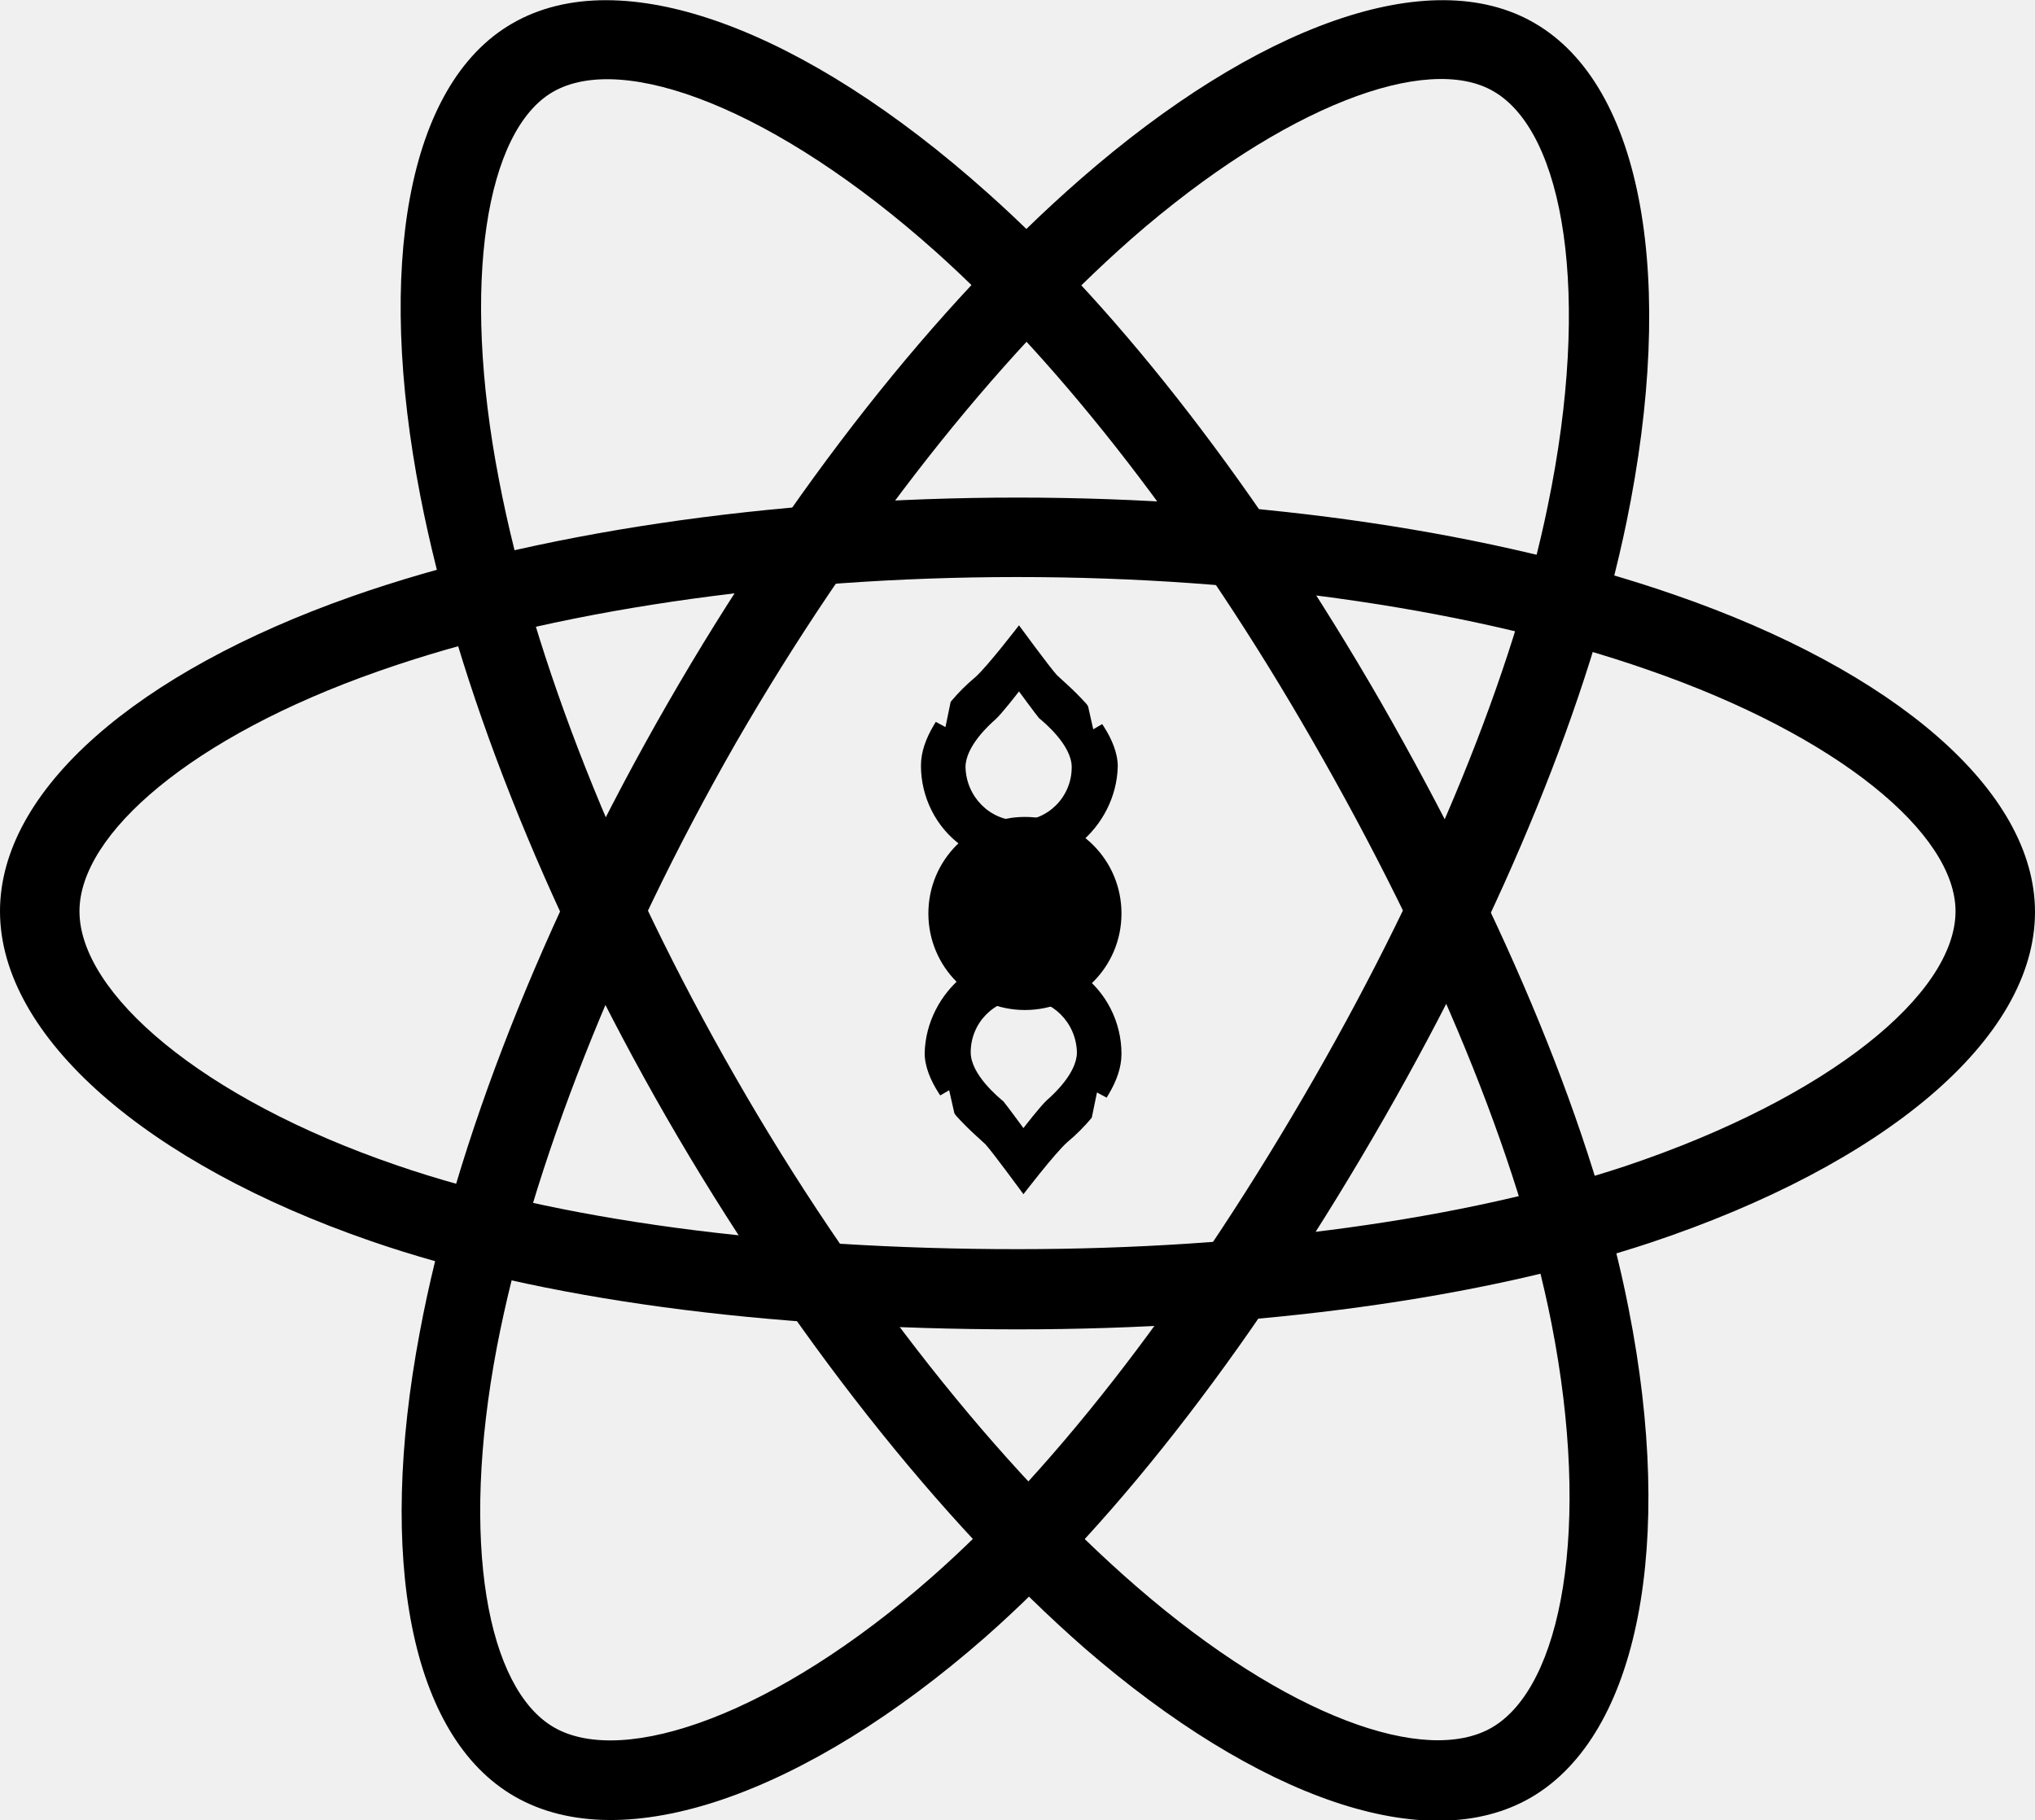
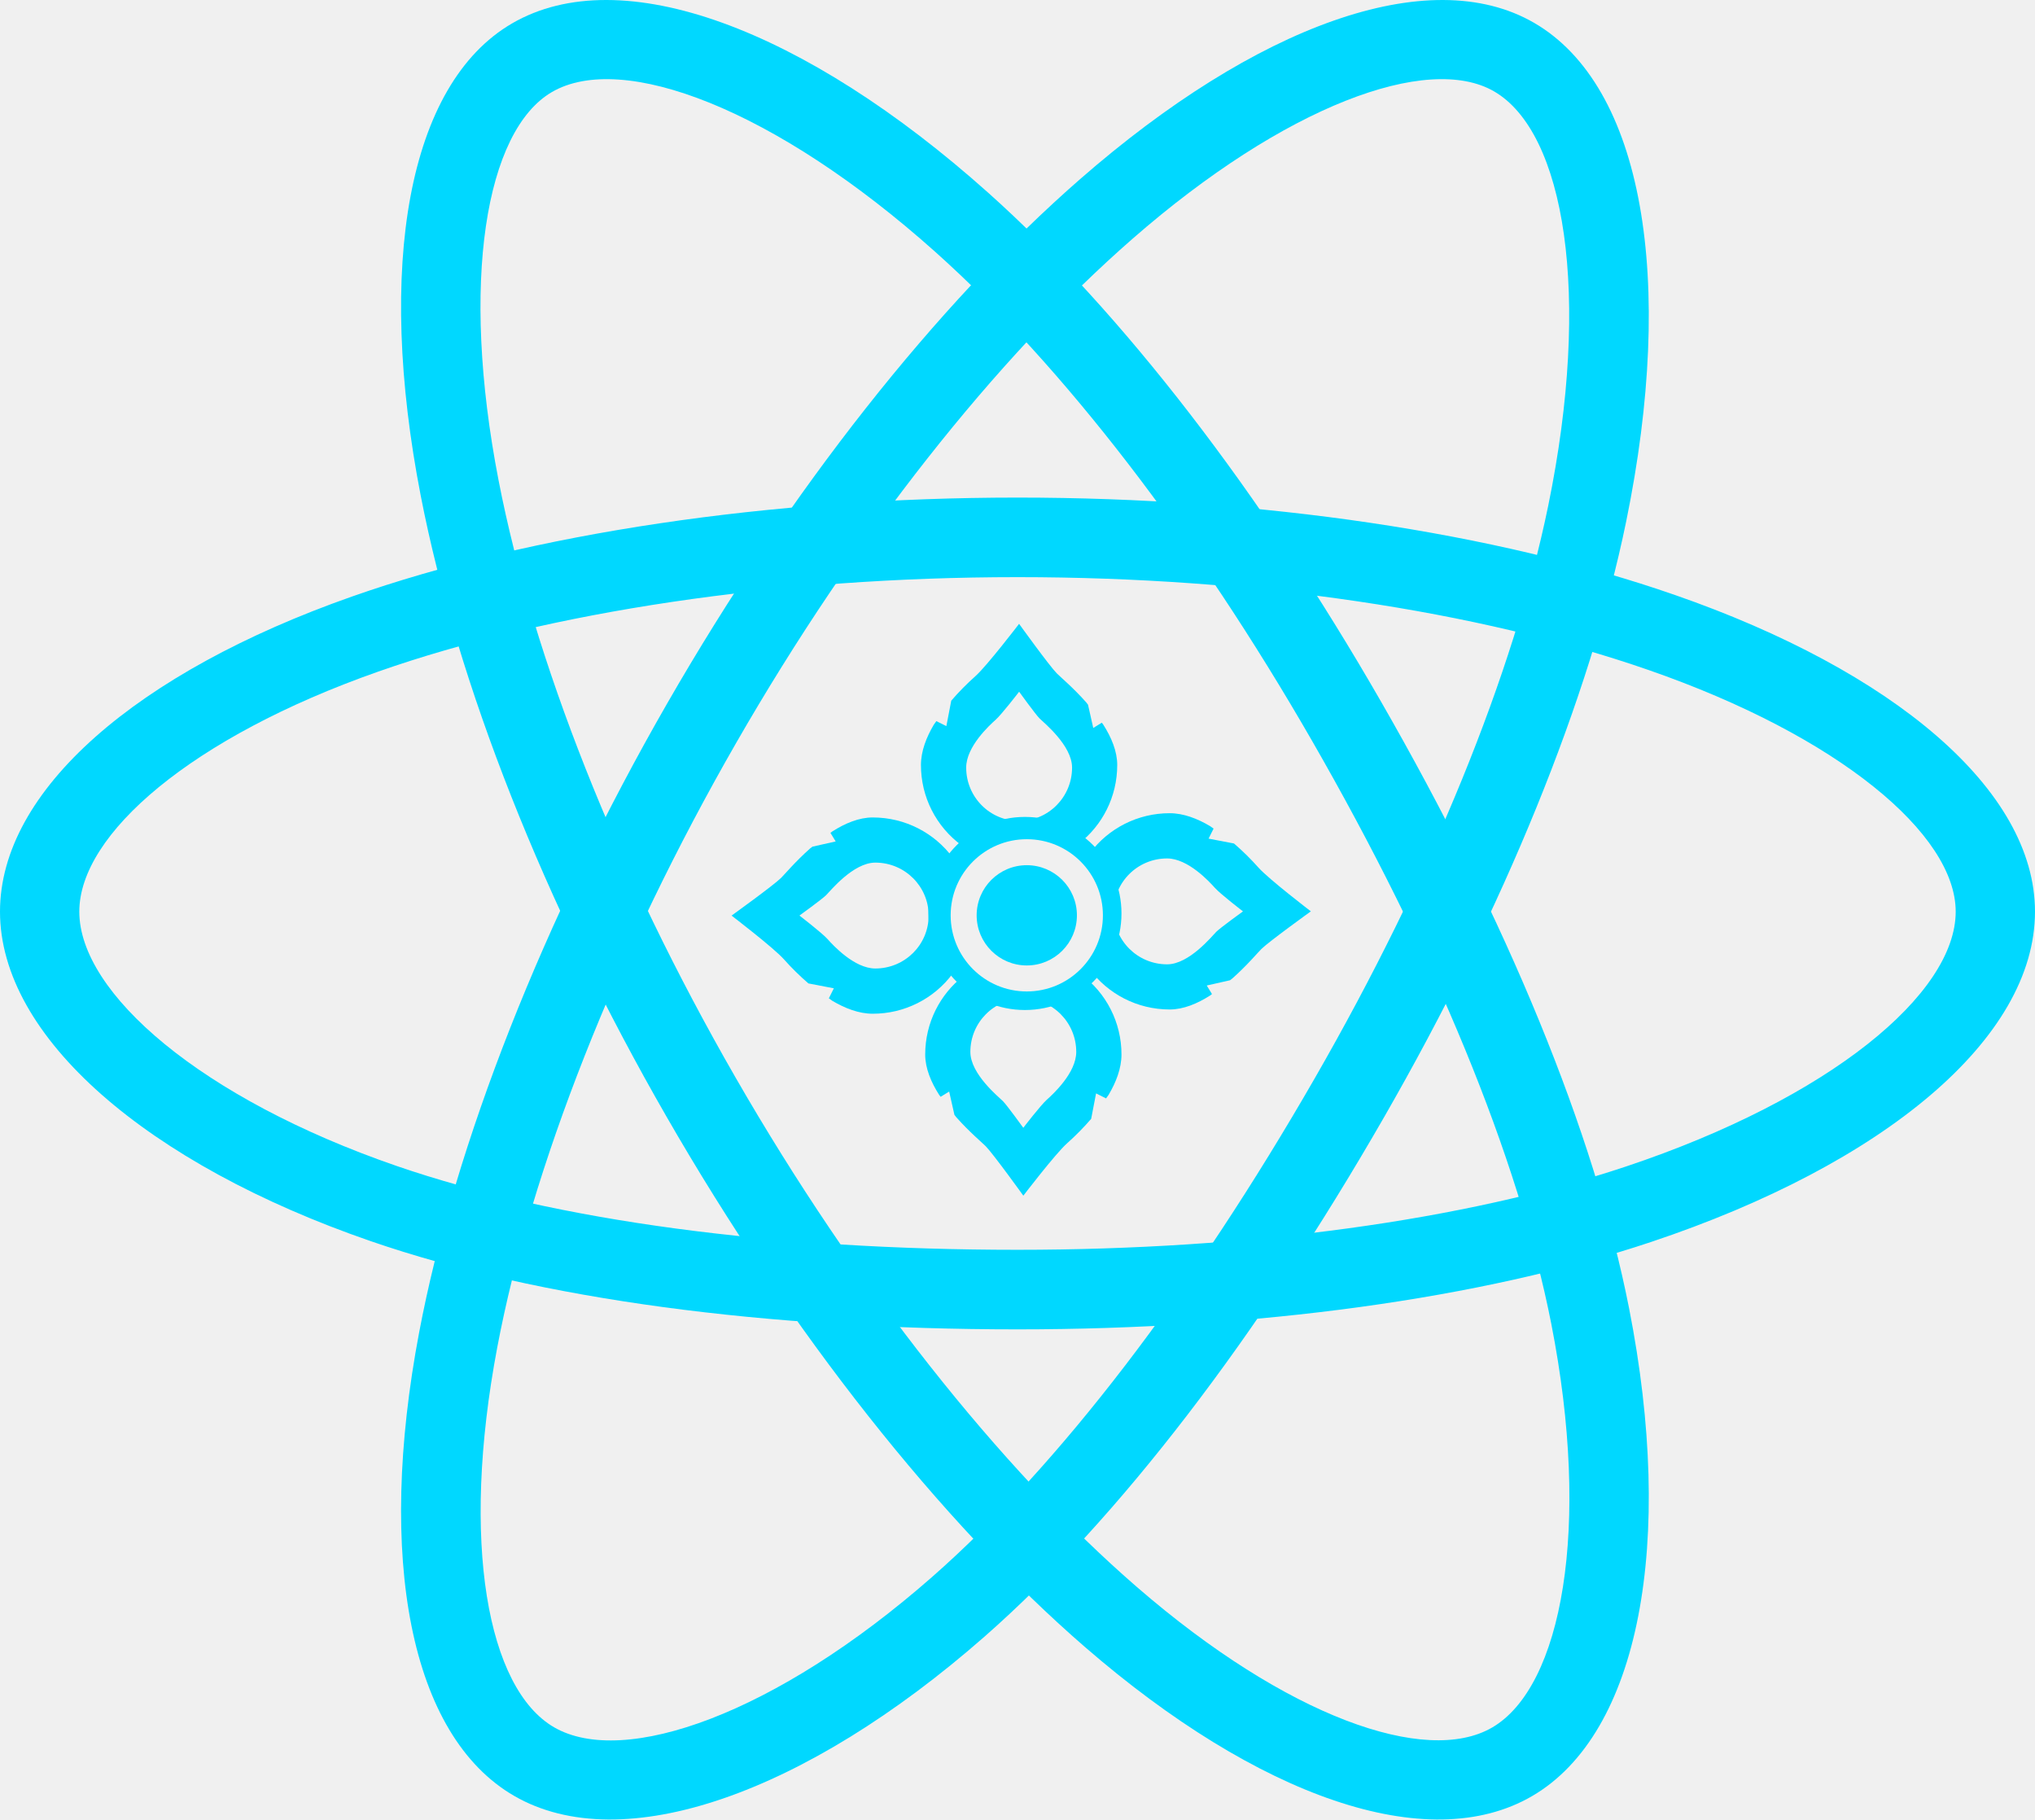
- <svg xmlns="http://www.w3.org/2000/svg" version="1.1" id="Layer_1" x="0px" y="0px" viewBox="-262 178 274 245" style="enable-background:new -262 178 274 245;" xml:space="preserve">
-   <style type="text/css">
- 	.st0{filter:url(#Adobe_OpacityMaskFilter);}
- 	.st1{fill:#FFFFFF;}
- 	.st2{mask:url(#b);}
- 	.st3{filter:url(#Adobe_OpacityMaskFilter_1_);}
- 	.st4{mask:url(#e);}
- </style>
-   <g>
-     <path d="M-125,255.7c-32.2,0-63.1,4.6-86.1,12.7c-25.1,8.8-40.2,21.9-40.2,32.3c0,11,16.4,25.2,42.7,34.2   c21.5,7.4,50.9,11.3,83.6,11.3c31.2,0,60.2-4,81.9-11.2c27.4-9.2,44.4-23.2,44.4-34.3c0-10.4-15.7-23.6-41.4-32.5   C-63,260.2-93.2,255.7-125,255.7L-125,255.7z M-125,245c32.9,0,64.3,4.7,88.5,13.1C-7,268.3,12,284.4,12,300.8   c0,17.1-20.3,34-51.7,44.5C-62.6,352.9-92.8,357-125,357c-33.8,0-64.3-4-87.1-11.9c-30.1-10.4-49.9-27.5-49.9-44.4   c0-16.3,18.4-32.2,47.4-42.4C-190.4,249.8-158.3,245-125,245z" />
-     <path d="M-162.9,278c-16.1,28.1-27.6,57.4-32.2,81.4c-5,26.3-1.3,46,7.7,51.2c9.4,5.4,29.9-1.8,50.8-20.2   c17.1-15,35.2-38.7,51.6-67.3c15.6-27.2,26.8-54.5,31.4-77c5.9-28.5,2.2-50.3-7.3-55.8c-8.9-5.2-28.2,1.9-48.7,19.8   C-127.9,226.2-146.9,250.3-162.9,278L-162.9,278z M-172.1,272.7c16.5-28.7,36.2-53.7,55.6-70.6c23.6-20.6,47-29.2,61.1-21   c14.7,8.5,19.1,34.7,12.4,67.2c-4.9,23.8-16.5,52.1-32.6,80.2c-16.9,29.5-35.7,54.1-53.8,70c-24.1,21.1-48.7,29.8-63.3,21.4   c-14.1-8.1-18.5-32.1-12.8-62.4C-200.8,332.1-188.8,301.7-172.1,272.7L-172.1,272.7z" />
-     <path d="M-163,323c16.1,28.1,35.6,52.7,54.1,68.7c20.2,17.5,38.9,24.1,47.8,18.9c9.4-5.5,13.4-26.9,8-54.4   c-4.4-22.4-15.8-50-32.2-78.5c-15.6-27.2-33.6-50.5-50.7-65.8c-21.6-19.3-42.2-27-51.6-21.5c-8.9,5.2-12.4,25.5-7.2,52.3   C-190.2,266.7-178.9,295.3-163,323L-163,323z M-172.3,328.4c-16.5-28.7-28.2-58.4-33.1-83.6c-6-30.8-1.8-55.4,12.3-63.6   c14.7-8.6,39.4,0.7,64.1,22.8c18.1,16.1,36.7,40.4,52.9,68.5c16.9,29.5,28.8,58.1,33.4,81.8c6.2,31.4,1.4,57.2-13.1,65.7   c-14,8.2-36.9,0.1-60.2-20.1C-135.3,383-155.6,357.4-172.3,328.4z" />
-     <path d="M-124,314c7.2,0,13-5.8,13-13s-5.8-13-13-13s-13,5.8-13,13S-131.2,314-124,314z M-123.8,311.5c5.7,0,10.2-4.6,10.2-10.2   s-4.6-10.2-10.2-10.2s-10.2,4.6-10.2,10.2S-129.4,311.5-123.8,311.5z M-123.8,308c3.7,0,6.8-3,6.8-6.8s-3-6.8-6.8-6.8   s-6.8,3-6.8,6.8S-127.5,308-123.8,308z" />
+ <svg xmlns="http://www.w3.org/2000/svg" xmlns:xlink="http://www.w3.org/1999/xlink" width="274px" height="245px" viewBox="0 0 274 245">
+   <defs>
+     <path d="M21.304 29.564a11.989 11.989 0 0 0-7.743-2.823c-3.1 0-5.928 1.174-8.065 3.103A13.38 13.38 0 0 1 0 19.004c0-1.86.729-3.732 1.738-5.435l.337-.47 1.347.673.658-3.425a35.061 35.061 0 0 1 3.262-3.31C8.894 5.65 13.214 0 13.214 0s4.066 5.65 5.079 6.672c.464.468 2.207 1.927 3.962 3.905l.24.314.705 3.127 1.152-.704.195.255c1.091 1.712 1.881 3.584 1.881 5.435 0 4.295-2.007 8.117-5.124 10.56zm-8.085-3.027c3.937 0 7.128-3.215 7.128-7.18 0-2.987-3.842-6.08-4.388-6.63-.547-.55-2.74-3.587-2.74-3.587s-2.33 3.038-3.168 3.784c-.837.746-3.96 3.614-3.96 6.433 0 3.965 3.19 7.18 7.128 7.18z" id="a" />
+     <path d="M21.028 29.773a11.99 11.99 0 0 0-7.79-2.863 11.99 11.99 0 0 0-7.813 2.882A13.38 13.38 0 0 1 0 19.004c0-1.86.729-3.732 1.738-5.435l.337-.47 1.347.673.658-3.425a35.061 35.061 0 0 1 3.262-3.31C8.894 5.65 13.214 0 13.214 0s4.066 5.65 5.079 6.672c.464.468 2.207 1.927 3.962 3.905l.24.314.705 3.127 1.152-.704.195.255c1.091 1.712 1.881 3.584 1.881 5.435 0 4.42-2.125 8.339-5.4 10.77zm-7.81-3.236c3.938 0 7.13-3.215 7.13-7.18 0-2.987-3.843-6.08-4.39-6.63-.546-.55-2.74-3.587-2.74-3.587s-2.33 3.038-3.167 3.784c-.837.746-3.96 3.614-3.96 6.433 0 3.965 3.19 7.18 7.128 7.18z" id="c" />
+     <path d="M21.304 29.564a11.989 11.989 0 0 0-7.743-2.823c-3.1 0-5.928 1.174-8.065 3.103A13.38 13.38 0 0 1 0 19.004c0-1.86.729-3.732 1.738-5.435l.337-.47 1.347.673.658-3.425a35.061 35.061 0 0 1 3.262-3.31C8.894 5.65 13.214 0 13.214 0s4.066 5.65 5.079 6.672c.464.468 2.207 1.927 3.962 3.905l.24.314.705 3.127 1.152-.704.195.255c1.091 1.712 1.881 3.584 1.881 5.435 0 4.295-2.007 8.117-5.124 10.56zm-8.085-3.027c3.937 0 7.128-3.215 7.128-7.18 0-2.987-3.842-6.08-4.388-6.63-.547-.55-2.74-3.587-2.74-3.587s-2.33 3.038-3.168 3.784c-.837.746-3.96 3.614-3.96 6.433 0 3.965 3.19 7.18 7.128 7.18z" id="d" />
+     <path d="M21.028 29.773a11.99 11.99 0 0 0-7.79-2.863 11.99 11.99 0 0 0-7.813 2.882A13.38 13.38 0 0 1 0 19.004c0-1.86.729-3.732 1.738-5.435l.337-.47 1.347.673.658-3.425a35.061 35.061 0 0 1 3.262-3.31C8.894 5.65 13.214 0 13.214 0s4.066 5.65 5.079 6.672c.464.468 2.207 1.927 3.962 3.905l.24.314.705 3.127 1.152-.704.195.255c1.091 1.712 1.881 3.584 1.881 5.435 0 4.42-2.125 8.339-5.4 10.77zm-7.81-3.236c3.938 0 7.13-3.215 7.13-7.18 0-2.987-3.843-6.08-4.39-6.63-.546-.55-2.74-3.587-2.74-3.587s-2.33 3.038-3.167 3.784c-.837.746-3.96 3.614-3.96 6.433 0 3.965 3.19 7.18 7.128 7.18z" id="f" />
+   </defs>
+   <g fill="none" fill-rule="evenodd">
+     <path d="M137 77.713c-32.186 0-63.127 4.647-86.114 12.734-25.103 8.832-40.208 21.872-40.208 32.306 0 10.978 16.428 25.175 42.721 34.244 21.485 7.41 50.867 11.29 83.601 11.29 31.162 0 60.216-3.957 81.949-11.223 27.43-9.171 44.373-23.247 44.373-34.311 0-10.405-15.699-23.623-41.353-32.535-22.976-7.982-53.18-12.505-84.969-12.505zM137 67c32.92 0 64.294 4.699 88.463 13.095C254.973 90.346 274 106.368 274 122.753c0 17.099-20.343 33.998-51.675 44.474C199.403 174.89 169.233 179 137 179c-33.823 0-64.332-4.029-87.073-11.873C19.792 156.733 0 139.63 0 122.753c0-16.33 18.427-32.239 47.352-42.415C71.55 71.825 103.674 67 137 67z" fill="#00D8FF" fill-rule="nonzero" />
+     <path d="M99.143 99.995c-16.13 28.063-27.635 57.355-32.19 81.428-4.977 26.291-1.314 45.97 7.655 51.16 9.417 5.448 29.855-1.794 50.83-20.188 17.148-15.039 35.213-38.72 51.617-67.259 15.616-27.168 26.769-54.471 31.404-77.043 5.85-28.487 2.217-50.287-7.295-55.79-8.923-5.163-28.154 1.931-48.673 19.846-18.387 16.055-37.418 40.132-53.348 67.846zm-9.291-5.312c16.49-28.689 36.25-53.69 55.585-70.571 23.619-20.621 46.959-29.23 61.1-21.049 14.736 8.525 19.09 34.655 12.414 67.173-4.885 23.788-16.46 52.124-32.605 80.213-16.944 29.477-35.694 54.057-53.837 69.968-24.054 21.095-48.71 29.832-63.275 21.405-14.073-8.143-18.534-32.11-12.805-62.38 4.792-25.323 16.729-55.717 33.423-84.76z" fill="#00D8FF" fill-rule="nonzero" />
+     <path d="M99.003 145.03c16.135 28.052 35.634 52.694 54.097 68.684 20.152 17.454 38.895 24.091 47.813 18.895 9.405-5.48 13.355-26.91 7.955-54.365-4.412-22.436-15.813-49.986-32.224-78.516-15.622-27.16-33.582-50.502-50.713-65.81-21.608-19.311-42.163-27.034-51.62-21.523-8.913 5.193-12.39 25.5-7.175 52.319 4.67 24.02 15.93 52.608 31.867 80.315zm-9.259 5.331C73.248 121.682 61.558 92.004 56.65 66.755c-5.993-30.828-1.788-55.398 12.285-63.597 14.705-8.568 39.414.715 64.112 22.787 18.06 16.14 36.703 40.369 52.856 68.451 16.949 29.466 28.78 58.057 33.446 81.784 6.185 31.444 1.433 57.221-13.06 65.666-14.045 8.183-36.945.074-60.18-20.05-19.428-16.826-39.664-42.4-56.365-71.435z" fill="#00D8FF" fill-rule="nonzero" />
+     <path d="M138 136c7.18 0 13-5.82 13-13s-5.82-13-13-13-13 5.82-13 13 5.82 13 13 13zm.25-2.5c5.66 0 10.25-4.59 10.25-10.25S143.91 113 138.25 113 128 117.59 128 123.25s4.59 10.25 10.25 10.25zm0-3.5a6.75 6.75 0 1 0 0-13.5 6.75 6.75 0 0 0 0 13.5z" fill="#00D8FF" />
    <g transform="translate(124 84)">
-       <g>
-         <path id="a_1_" d="M-240.7,207.6c-2.2-1.8-4.9-2.8-7.7-2.8c-3.1,0-5.9,1.2-8.1,3.1c-3.5-2.5-5.5-6.6-5.5-10.8     c0-1.9,0.7-3.7,1.7-5.4l0.3-0.5l1.3,0.7l0.7-3.4c1-1.2,2.1-2.3,3.3-3.3c1.6-1.4,5.9-7,5.9-7s4.1,5.6,5.1,6.7     c0.5,0.5,2.2,1.9,4,3.9l0.2,0.3l0.7,3.1l1.2-0.7l0.2,0.3c1.1,1.7,1.9,3.6,1.9,5.4C-235.6,201.3-237.6,205.1-240.7,207.6z      M-248.8,204.5c3.9,0,7.1-3.2,7.1-7.2c0-3-3.8-6.1-4.4-6.6c-0.5-0.6-2.7-3.6-2.7-3.6s-2.3,3-3.2,3.8c-0.8,0.7-4,3.6-4,6.4     C-255.9,201.3-252.7,204.5-248.8,204.5z" />
-       </g>
-       <defs>
-         <filter id="Adobe_OpacityMaskFilter" filterUnits="userSpaceOnUse" x="-262" y="223.2" width="26.4" height="32.4">
-           <feColorMatrix type="matrix" values="1 0 0 0 0  0 1 0 0 0  0 0 1 0 0  0 0 0 1 0" />
-         </filter>
-       </defs>
-       <mask maskUnits="userSpaceOnUse" x="-262" y="223.2" width="26.4" height="32.4" id="b">
-         <g class="st0">
-           <path id="a" class="st1" d="M-240.7,207.6c-2.2-1.8-4.9-2.8-7.7-2.8c-3.1,0-5.9,1.2-8.1,3.1c-3.5-2.5-5.5-6.6-5.5-10.8      c0-1.9,0.7-3.7,1.7-5.4l0.3-0.5l1.3,0.7l0.7-3.4c1-1.2,2.1-2.3,3.3-3.3c1.6-1.4,5.9-7,5.9-7s4.1,5.6,5.1,6.7      c0.5,0.5,2.2,1.9,4,3.9l0.2,0.3l0.7,3.1l1.2-0.7l0.2,0.3c1.1,1.7,1.9,3.6,1.9,5.4C-235.6,201.3-237.6,205.1-240.7,207.6z       M-248.8,204.5c3.9,0,7.1-3.2,7.1-7.2c0-3-3.8-6.1-4.4-6.6c-0.5-0.6-2.7-3.6-2.7-3.6s-2.3,3-3.2,3.8c-0.8,0.7-4,3.6-4,6.4      C-255.9,201.3-252.7,204.5-248.8,204.5z" />
-         </g>
+       <mask id="b" fill="#fff">
+         <use xlink:href="#a" />
      </mask>
-       <path class="st2" d="M-258.1,244.7l-0.7-3.1l-1.2,0.7l-0.2-0.3c-1.1-1.7-1.9-3.6-1.9-5.4c0-7.4,5.9-13.4,13.2-13.4    c7.3,0,13.2,6,13.2,13.4c0,1.9-0.7,3.7-1.7,5.4l-0.3,0.5l-1.3-0.7l-0.7,3.4c-1,1.2-2.1,2.3-3.3,3.3c-1.6,1.4-5.9,7-5.9,7    s-4.1-5.7-5.1-6.7c-0.5-0.5-2.2-1.9-4-3.9L-258.1,244.7L-258.1,244.7z M-248.8,229c-3.9,0-7.1,3.2-7.1,7.2c0,3,3.8,6.1,4.4,6.6    c0.5,0.5,2.7,3.6,2.7,3.6s2.3-3,3.2-3.8c0.8-0.7,4-3.6,4-6.4C-241.7,232.2-244.9,229-248.8,229L-248.8,229z" />
+       <use fill="#00D8FF" xlink:href="#a" />
+       <path d="M22.496 56.084l.704 3.128 1.152-.704.195.255c1.091 1.712 1.881 3.584 1.881 5.434 0 7.375-5.916 13.354-13.214 13.354S0 71.572 0 64.197c0-1.86.729-3.731 1.738-5.434l.337-.471 1.347.673.658-3.424a35.061 35.061 0 0 1 3.262-3.31c1.552-1.388 5.872-7.037 5.872-7.037s4.066 5.65 5.079 6.671c.464.468 2.207 1.927 3.962 3.905l.24.314zM13.219 71.73c3.937 0 7.128-3.214 7.128-7.18 0-2.986-3.842-6.08-4.388-6.63-.547-.549-2.74-3.586-2.74-3.586s-2.33 3.037-3.168 3.783c-.837.746-3.96 3.615-3.96 6.434 0 3.965 3.19 7.18 7.128 7.18z" fill="#00D8FF" mask="url(#b)" transform="rotate(-180 13.214 61.372)" />
    </g>
-     <g transform="rotate(90 33.5 143)">
-       <path id="c" d="M-115.3,308.5c1.9-2.2,2.9-4.9,2.9-7.8c0-2.9-1-5.6-2.9-7.8c2.5-3.4,6.5-5.4,10.8-5.4c1.9,0,3.7,0.7,5.4,1.7    l0.5,0.3l-0.7,1.3l3.4,0.7c1.2,1,2.3,2.1,3.3,3.3c1.4,1.6,7,5.9,7,5.9s-5.7,4.1-6.7,5.1c-0.5,0.5-1.9,2.2-3.9,4l-0.3,0.2l-3.1,0.7    l0.7,1.2l-0.3,0.2c-1.7,1.1-3.6,1.9-5.4,1.9C-108.9,313.9-112.8,311.8-115.3,308.5L-115.3,308.5z M-112,300.7    c0,3.9,3.2,7.1,7.2,7.1c3,0,6.1-3.8,6.6-4.4c0.5-0.5,3.6-2.7,3.6-2.7s-3-2.3-3.8-3.2c-0.7-0.8-3.6-4-6.4-4    C-108.8,293.6-112,296.8-112,300.7L-112,300.7z" />
+     <use fill="#00D8FF" xlink:href="#c" transform="rotate(90 33.5 143)" />
+     <g transform="rotate(180 75.5 80.5)">
+       <mask id="e" fill="#fff">
+         <use xlink:href="#d" />
+       </mask>
+       <use fill="#00D8FF" xlink:href="#d" />
+       <path d="M22.496 56.084l.704 3.128 1.152-.704.195.255c1.091 1.712 1.881 3.584 1.881 5.434 0 7.375-5.916 13.354-13.214 13.354S0 71.572 0 64.197c0-1.86.729-3.731 1.738-5.434l.337-.471 1.347.673.658-3.424a35.061 35.061 0 0 1 3.262-3.31c1.552-1.388 5.872-7.037 5.872-7.037s4.066 5.65 5.079 6.671c.464.468 2.207 1.927 3.962 3.905l.24.314zM13.219 71.73c3.937 0 7.128-3.214 7.128-7.18 0-2.986-3.842-6.08-4.388-6.63-.547-.549-2.74-3.586-2.74-3.586s-2.33 3.037-3.168 3.783c-.837.746-3.96 3.615-3.96 6.434 0 3.965 3.19 7.18 7.128 7.18z" fill="#00D8FF" mask="url(#e)" transform="rotate(-180 13.214 61.372)" />
    </g>
-     <g transform="rotate(180 75.5 80.5)">
-       <g>
-         <path id="d_1_" d="M283.3-148.4c-2.2-1.8-4.9-2.8-7.7-2.8c-3.1,0-5.9,1.2-8.1,3.1c-3.5-2.5-5.5-6.6-5.5-10.8     c0-1.9,0.7-3.7,1.7-5.4l0.3-0.5l1.3,0.7l0.7-3.4c1-1.2,2.1-2.3,3.3-3.3c1.6-1.4,5.9-7,5.9-7s4.1,5.6,5.1,6.7     c0.5,0.5,2.2,1.9,4,3.9l0.2,0.3l0.7,3.1l1.2-0.7l0.2,0.3c1.1,1.7,1.9,3.6,1.9,5.4C288.4-154.7,286.4-150.9,283.3-148.4z      M275.2-151.5c3.9,0,7.1-3.2,7.1-7.2c0-3-3.8-6.1-4.4-6.6c-0.5-0.6-2.7-3.6-2.7-3.6s-2.3,3-3.2,3.8c-0.8,0.7-4,3.6-4,6.4     C268.1-154.7,271.3-151.5,275.2-151.5z" />
-       </g>
-       <defs>
-         <filter id="Adobe_OpacityMaskFilter_1_" filterUnits="userSpaceOnUse">
-           <feColorMatrix type="matrix" values="1 0 0 0 0  0 1 0 0 0  0 0 1 0 0  0 0 0 1 0" />
-         </filter>
-       </defs>
-       <mask maskUnits="userSpaceOnUse" id="e">
-         <g class="st3">
-           <path id="d" class="st1" d="M283.3-148.4c-2.2-1.8-4.9-2.8-7.7-2.8c-3.1,0-5.9,1.2-8.1,3.1c-3.5-2.5-5.5-6.6-5.5-10.8      c0-1.9,0.7-3.7,1.7-5.4l0.3-0.5l1.3,0.7l0.7-3.4c1-1.2,2.1-2.3,3.3-3.3c1.6-1.4,5.9-7,5.9-7s4.1,5.6,5.1,6.7      c0.5,0.5,2.2,1.9,4,3.9l0.2,0.3l0.7,3.1l1.2-0.7l0.2,0.3c1.1,1.7,1.9,3.6,1.9,5.4C288.4-154.7,286.4-150.9,283.3-148.4z       M275.2-151.5c3.9,0,7.1-3.2,7.1-7.2c0-3-3.8-6.1-4.4-6.6c-0.5-0.6-2.7-3.6-2.7-3.6s-2.3,3-3.2,3.8c-0.8,0.7-4,3.6-4,6.4      C268.1-154.7,271.3-151.5,275.2-151.5z" />
-         </g>
-       </mask>
-       <path class="st4" d="M265.9-111.3l-0.7-3.1l-1.2,0.7l-0.2-0.3c-1.1-1.7-1.9-3.6-1.9-5.4c0-7.4,5.9-13.4,13.2-13.4    s13.2,6,13.2,13.4c0,1.9-0.7,3.7-1.7,5.4l-0.3,0.5l-1.3-0.7l-0.7,3.4c-1,1.2-2.1,2.3-3.3,3.3c-1.6,1.4-5.9,7-5.9,7    s-4.1-5.7-5.1-6.7c-0.5-0.5-2.2-1.9-4-3.9L265.9-111.3L265.9-111.3z M275.2-127c-3.9,0-7.1,3.2-7.1,7.2c0,3,3.8,6.1,4.4,6.6    c0.5,0.5,2.7,3.6,2.7,3.6s2.3-3,3.2-3.8c0.8-0.7,4-3.6,4-6.4C282.3-123.8,279.1-127,275.2-127L275.2-127z" />
-     </g>
-     <g transform="rotate(-90 117.5 19)">
-       <path id="f" d="M-133.7,293.5c-1.9,2.2-2.9,4.9-2.9,7.8c0,2.9,1,5.6,2.9,7.8c-2.5,3.4-6.5,5.4-10.8,5.4c-1.9,0-3.7-0.7-5.4-1.7    l-0.5-0.3l0.7-1.3l-3.4-0.7c-1.2-1-2.3-2.1-3.3-3.3c-1.4-1.6-7-5.9-7-5.9s5.6-4.1,6.7-5.1c0.5-0.5,1.9-2.2,3.9-4l0.3-0.2l3.1-0.7    l-0.7-1.2l0.3-0.2c1.7-1.1,3.6-1.9,5.4-1.9C-140.1,288.1-136.2,290.2-133.7,293.5L-133.7,293.5z M-137,301.3    c0-3.9-3.2-7.1-7.2-7.1c-3,0-6.1,3.8-6.6,4.4c-0.6,0.5-3.6,2.7-3.6,2.7s3,2.3,3.8,3.2s3.6,4,6.4,4    C-140.2,308.4-137,305.2-137,301.3L-137,301.3z" />
-     </g>
+     <use fill="#00D8FF" xlink:href="#f" transform="rotate(-90 117.5 19)" />
  </g>
</svg>
